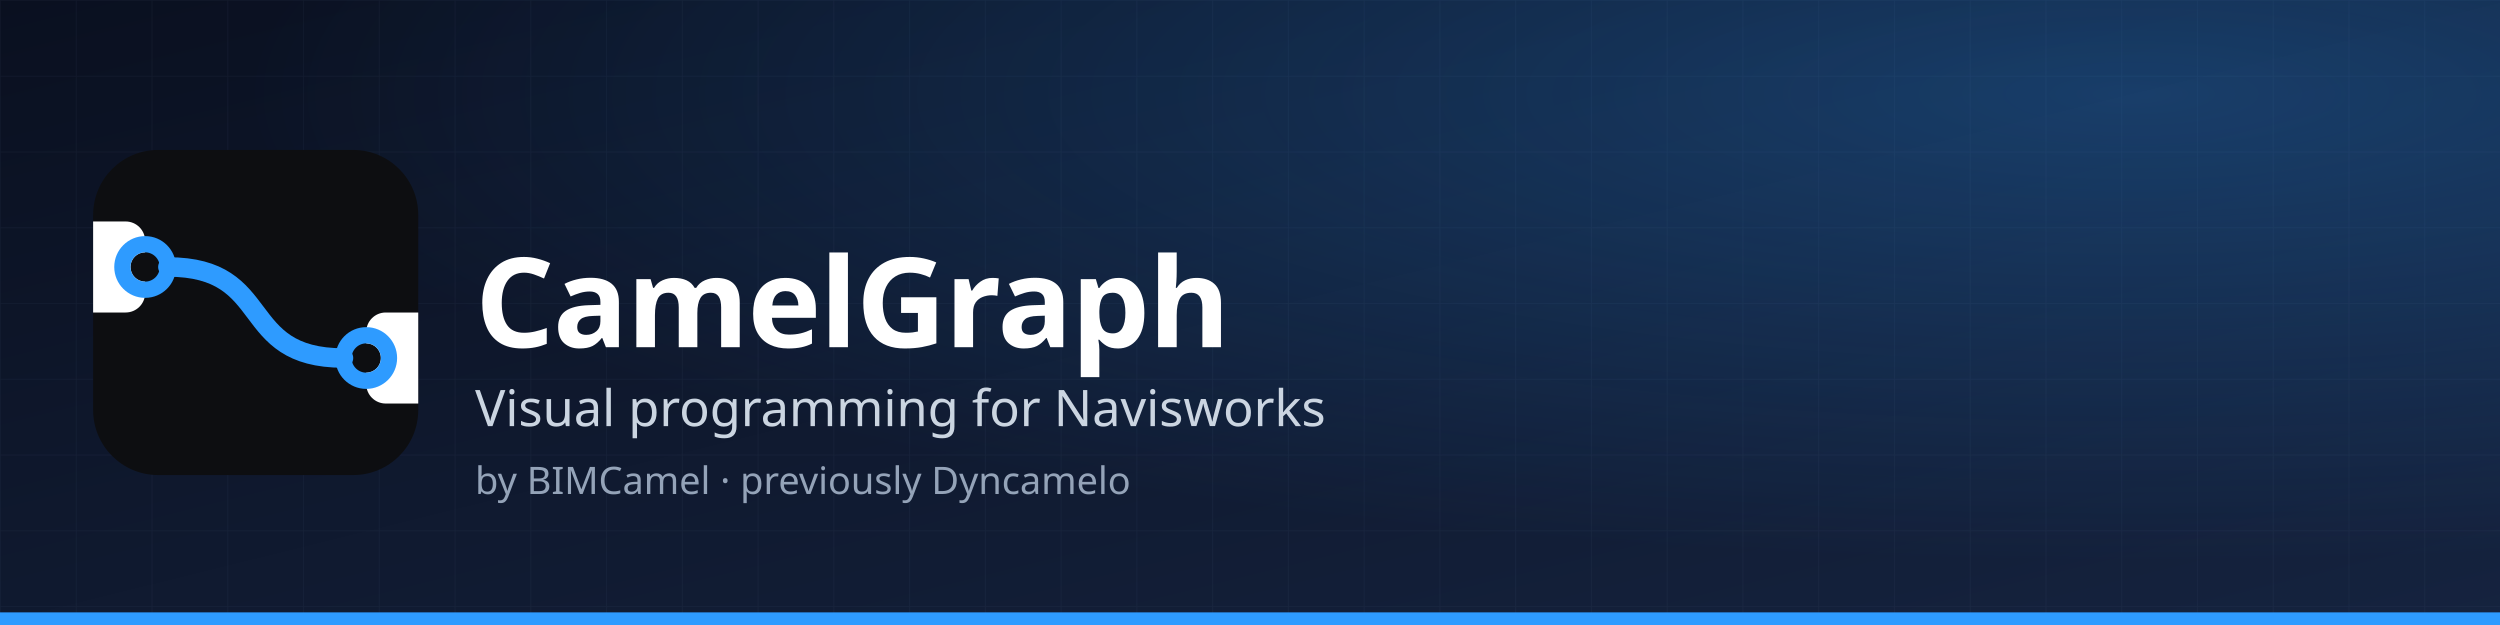
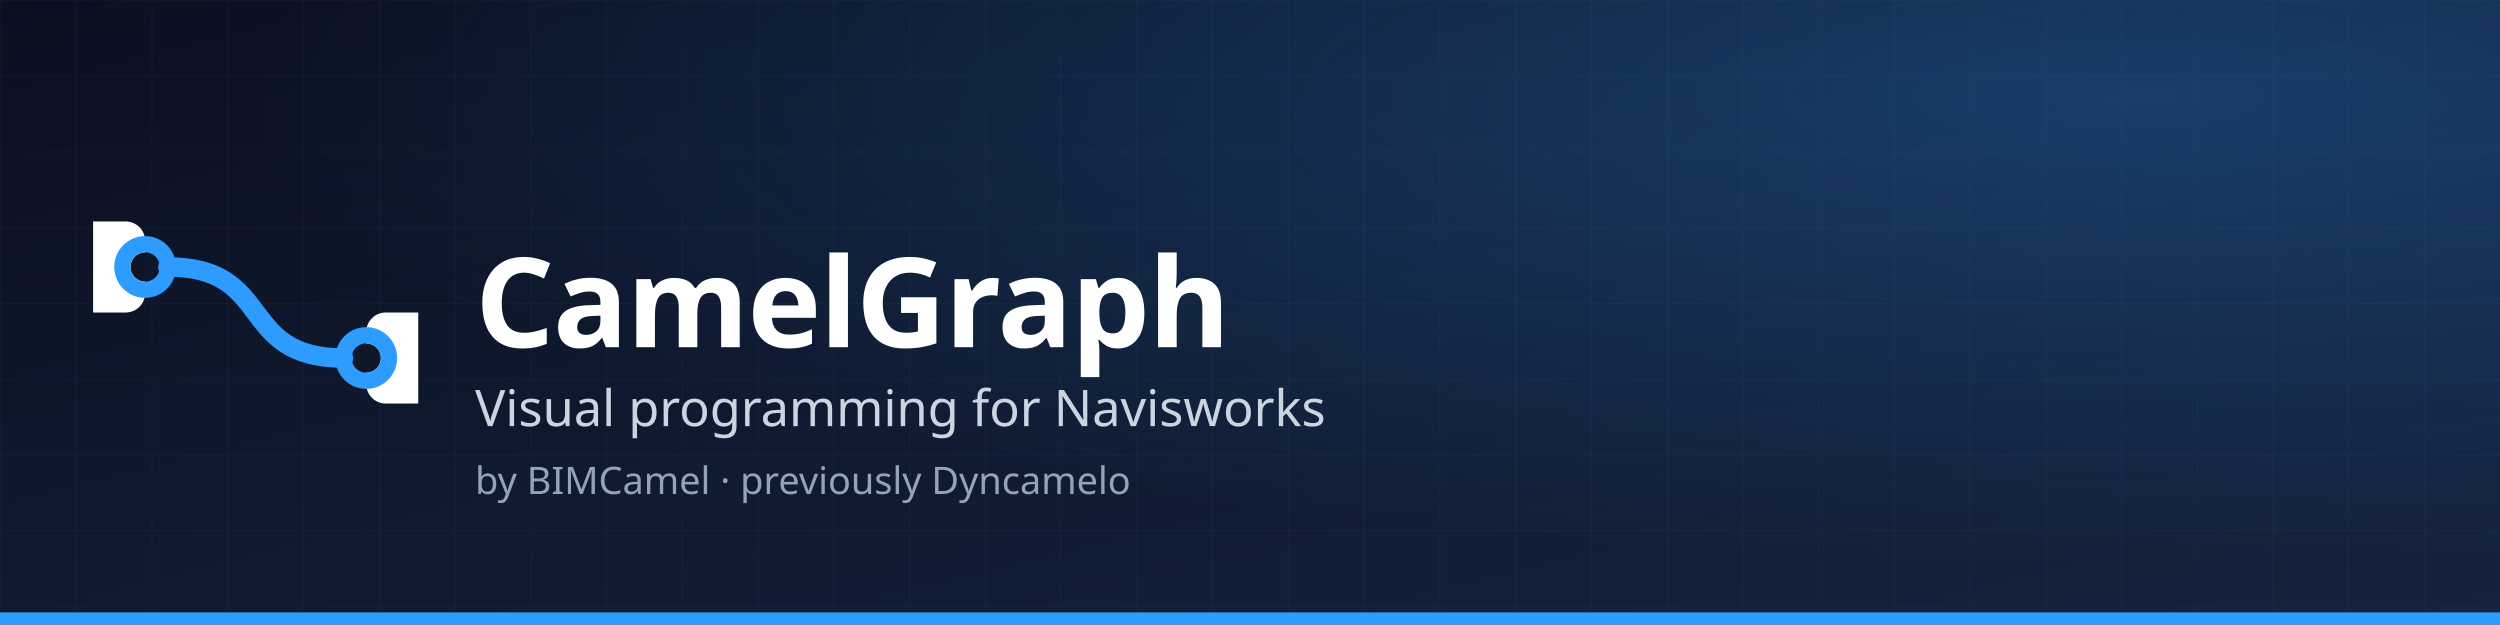
<svg xmlns="http://www.w3.org/2000/svg" viewBox="0 0 1584 396" width="1584" height="396">
  <defs>
    <linearGradient id="bg" x1="0" y1="0" x2="1" y2="1">
      <stop offset="0" stop-color="#0A1020" />
      <stop offset="1" stop-color="#15233F" />
    </linearGradient>
    <radialGradient id="wash" cx="0.85" cy="0.15" r="0.75">
      <stop offset="0" stop-color="#2E9BFF" stop-opacity="0.28" />
      <stop offset="1" stop-color="#2E9BFF" stop-opacity="0" />
    </radialGradient>
    <pattern id="grid" width="48" height="48" patternUnits="userSpaceOnUse">
      <path d="M48 0H0V48" fill="none" stroke="#94a3b8" stroke-opacity="0.06" />
    </pattern>
  </defs>
  <rect width="1584" height="396" fill="url(#bg)" />
  <rect width="1584" height="396" fill="url(#grid)" />
  <rect width="1584" height="396" fill="url(#wash)" />
  <svg x="59" y="95" viewBox="0 0 100 100" width="206" height="206">
    <defs>
      <clipPath id="c">
-         <rect width="100" height="100" rx="20" />
+         <rect width="100" height="100" />
      </clipPath>
    </defs>
-     <rect x="0" y="0" width="100" height="100" rx="20" fill="#0D0E11" />
    <g clip-path="url(#c)">
      <g>
        <path d="M-6 22 h16 a6 6 0 0 1 6 6 v3.5 a4.5 4.5 0 0 0 0 9.0 v3.5 a6 6 0 0 1 -6 6 h-16 z" fill="#FFFFFF" />
        <path d="M106 50 h-16 a6 6 0 0 0 -6 6 v3.5 a4.5 4.5 0 0 1 0 9.0 v3.5 a6 6 0 0 0 6 6 h16 z" fill="#FFFFFF" />
        <path d="M23.0 36.0 C56 36.0 44 64.0 77.0 64.0" fill="none" stroke="#2E9BFF" stroke-width="6" stroke-linecap="round" />
        <circle cx="16.0" cy="36.0" r="7.0" fill="none" stroke="#2E9BFF" stroke-width="5.0" />
        <circle cx="84.0" cy="64.0" r="7.0" fill="none" stroke="#2E9BFF" stroke-width="5.0" />
      </g>
    </g>
  </svg>
  <text x="301" y="220" fill="#FFFFFF" font-family="Google Sans Flex" font-size="79" font-weight="700" letter-spacing="-1" text-anchor="start">CamelGraph</text>
  <text x="301" y="270" fill="#CBD5E1" font-family="Google Sans Flex" font-size="32" font-weight="400" letter-spacing="0" text-anchor="start">Visual programming for Navisworks</text>
  <text x="301" y="313" fill="#94A3B8" font-family="Google Sans Flex" font-size="24" font-weight="500" letter-spacing="0" text-anchor="start">by BIMCamel · previously Dyncamelo</text>
  <rect x="0" y="388" width="1584" height="8" fill="#2E9BFF" />
</svg>
